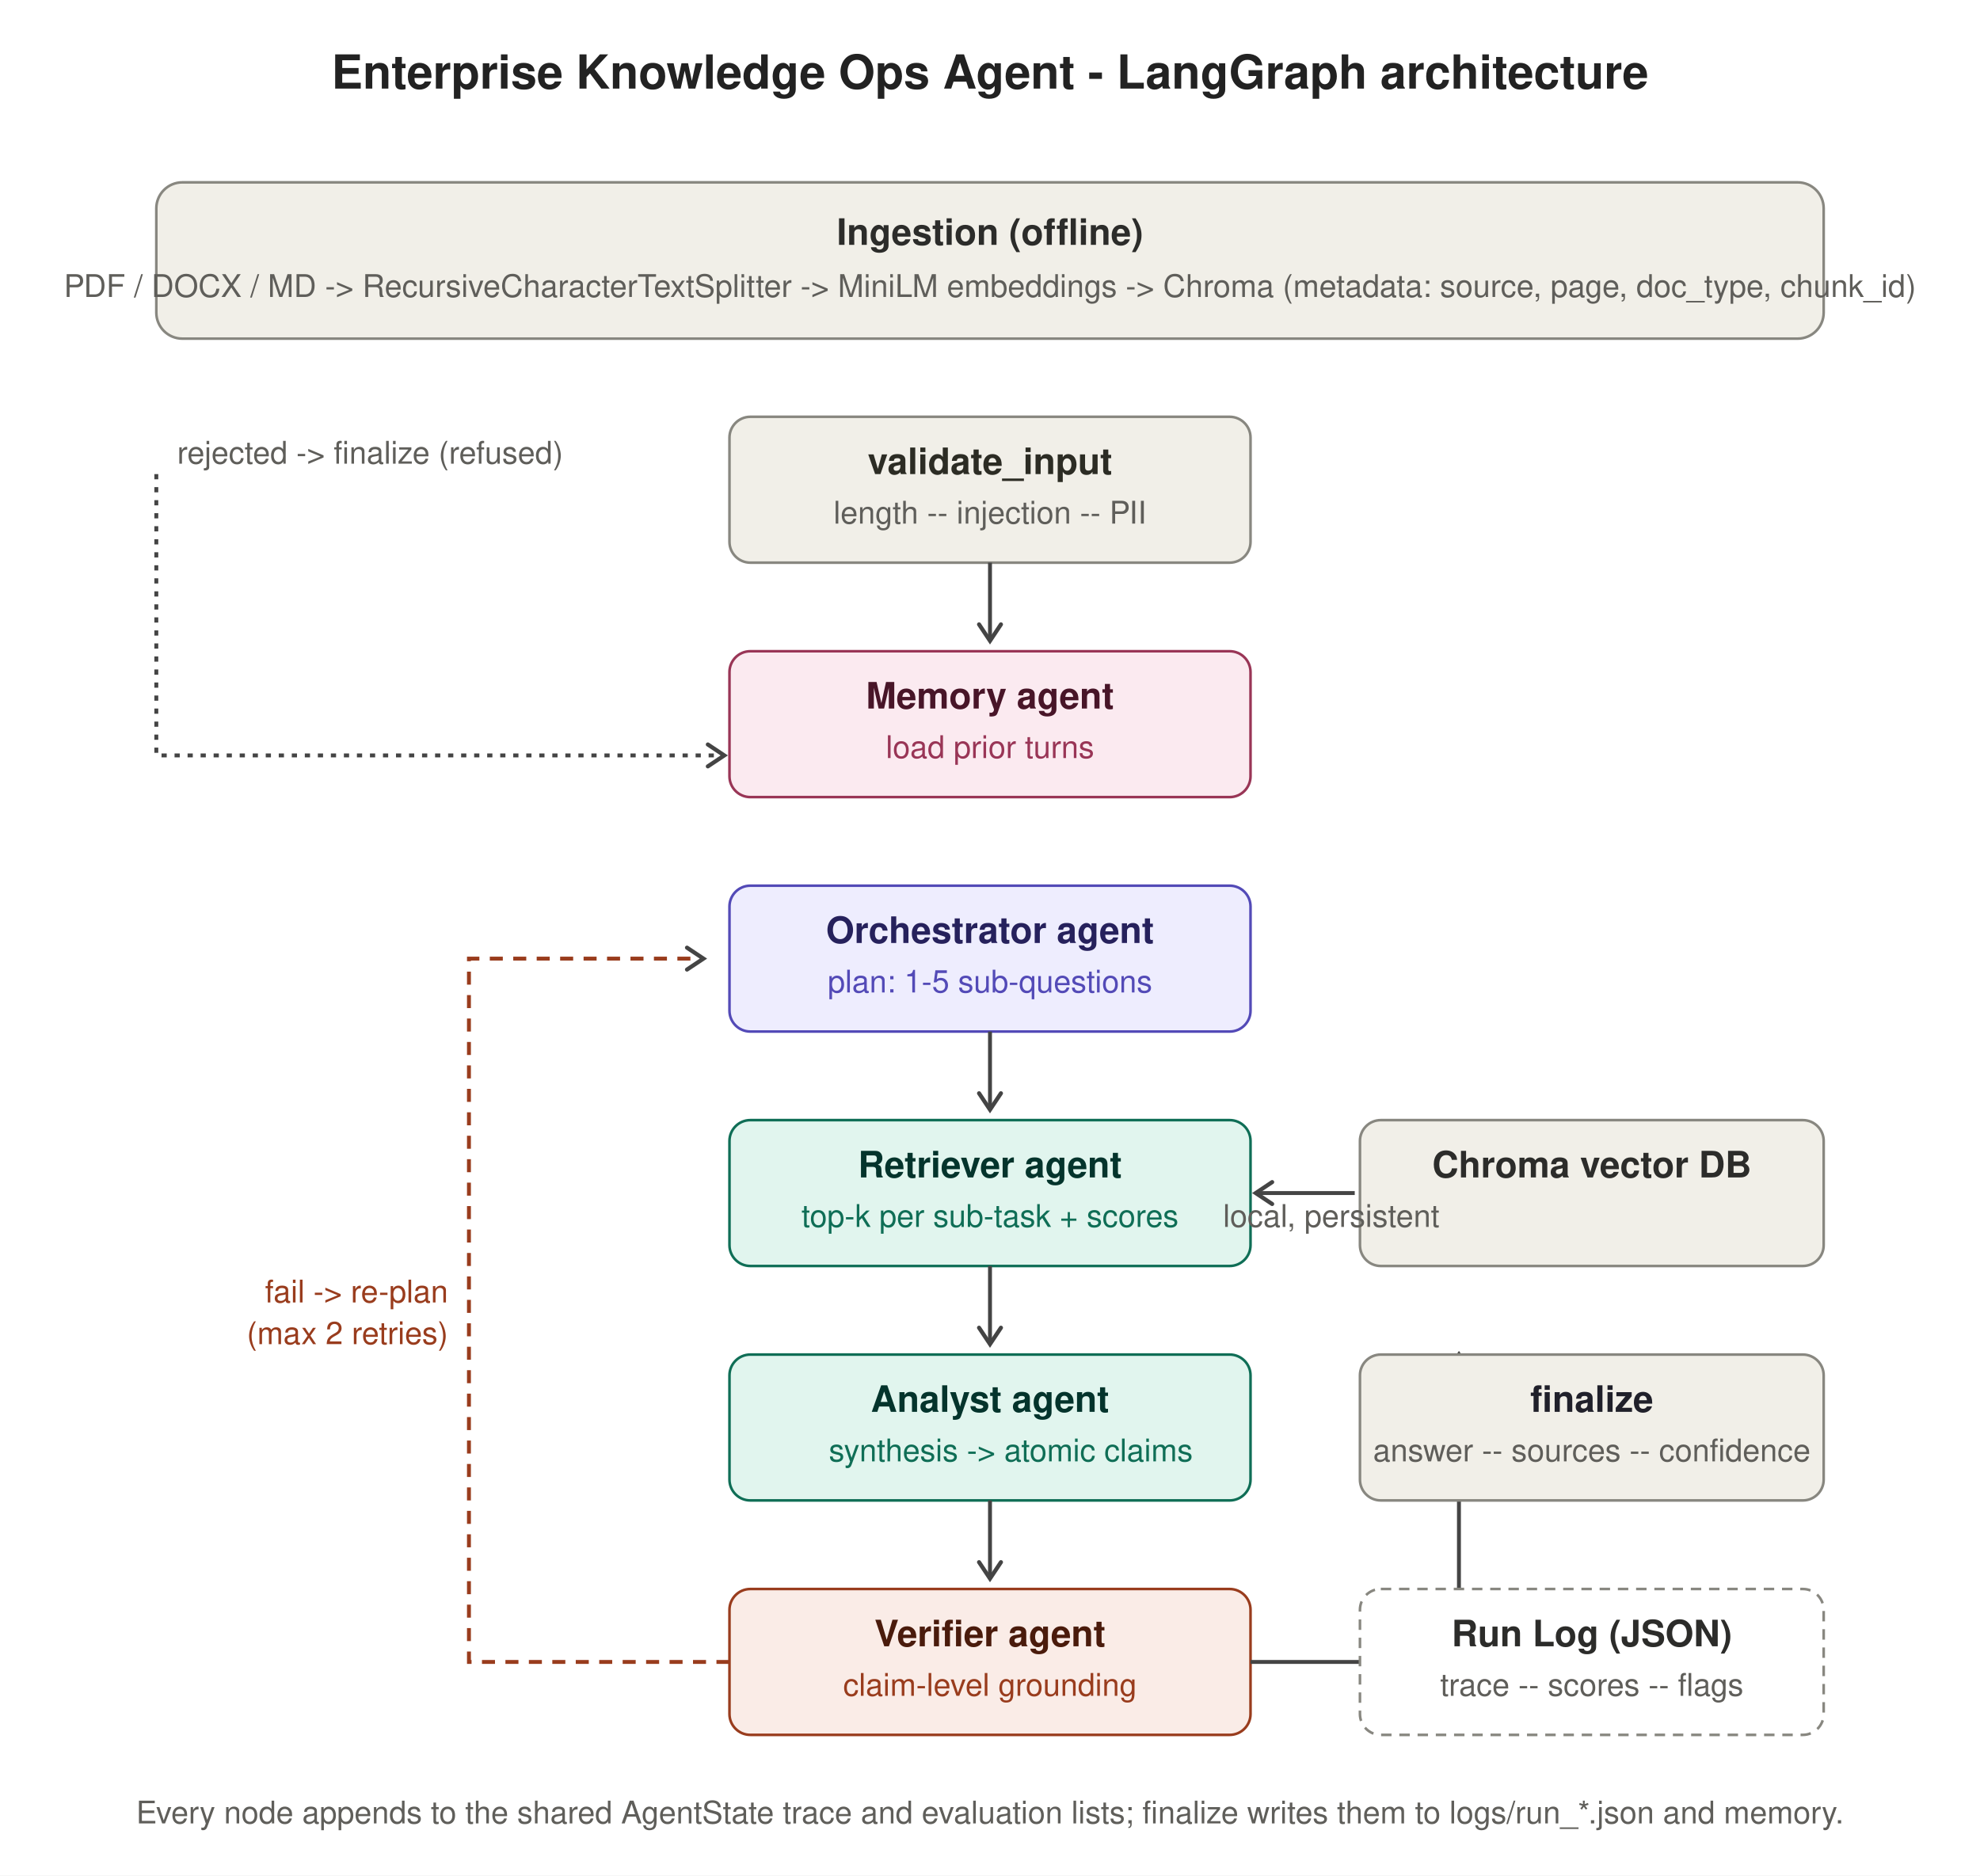
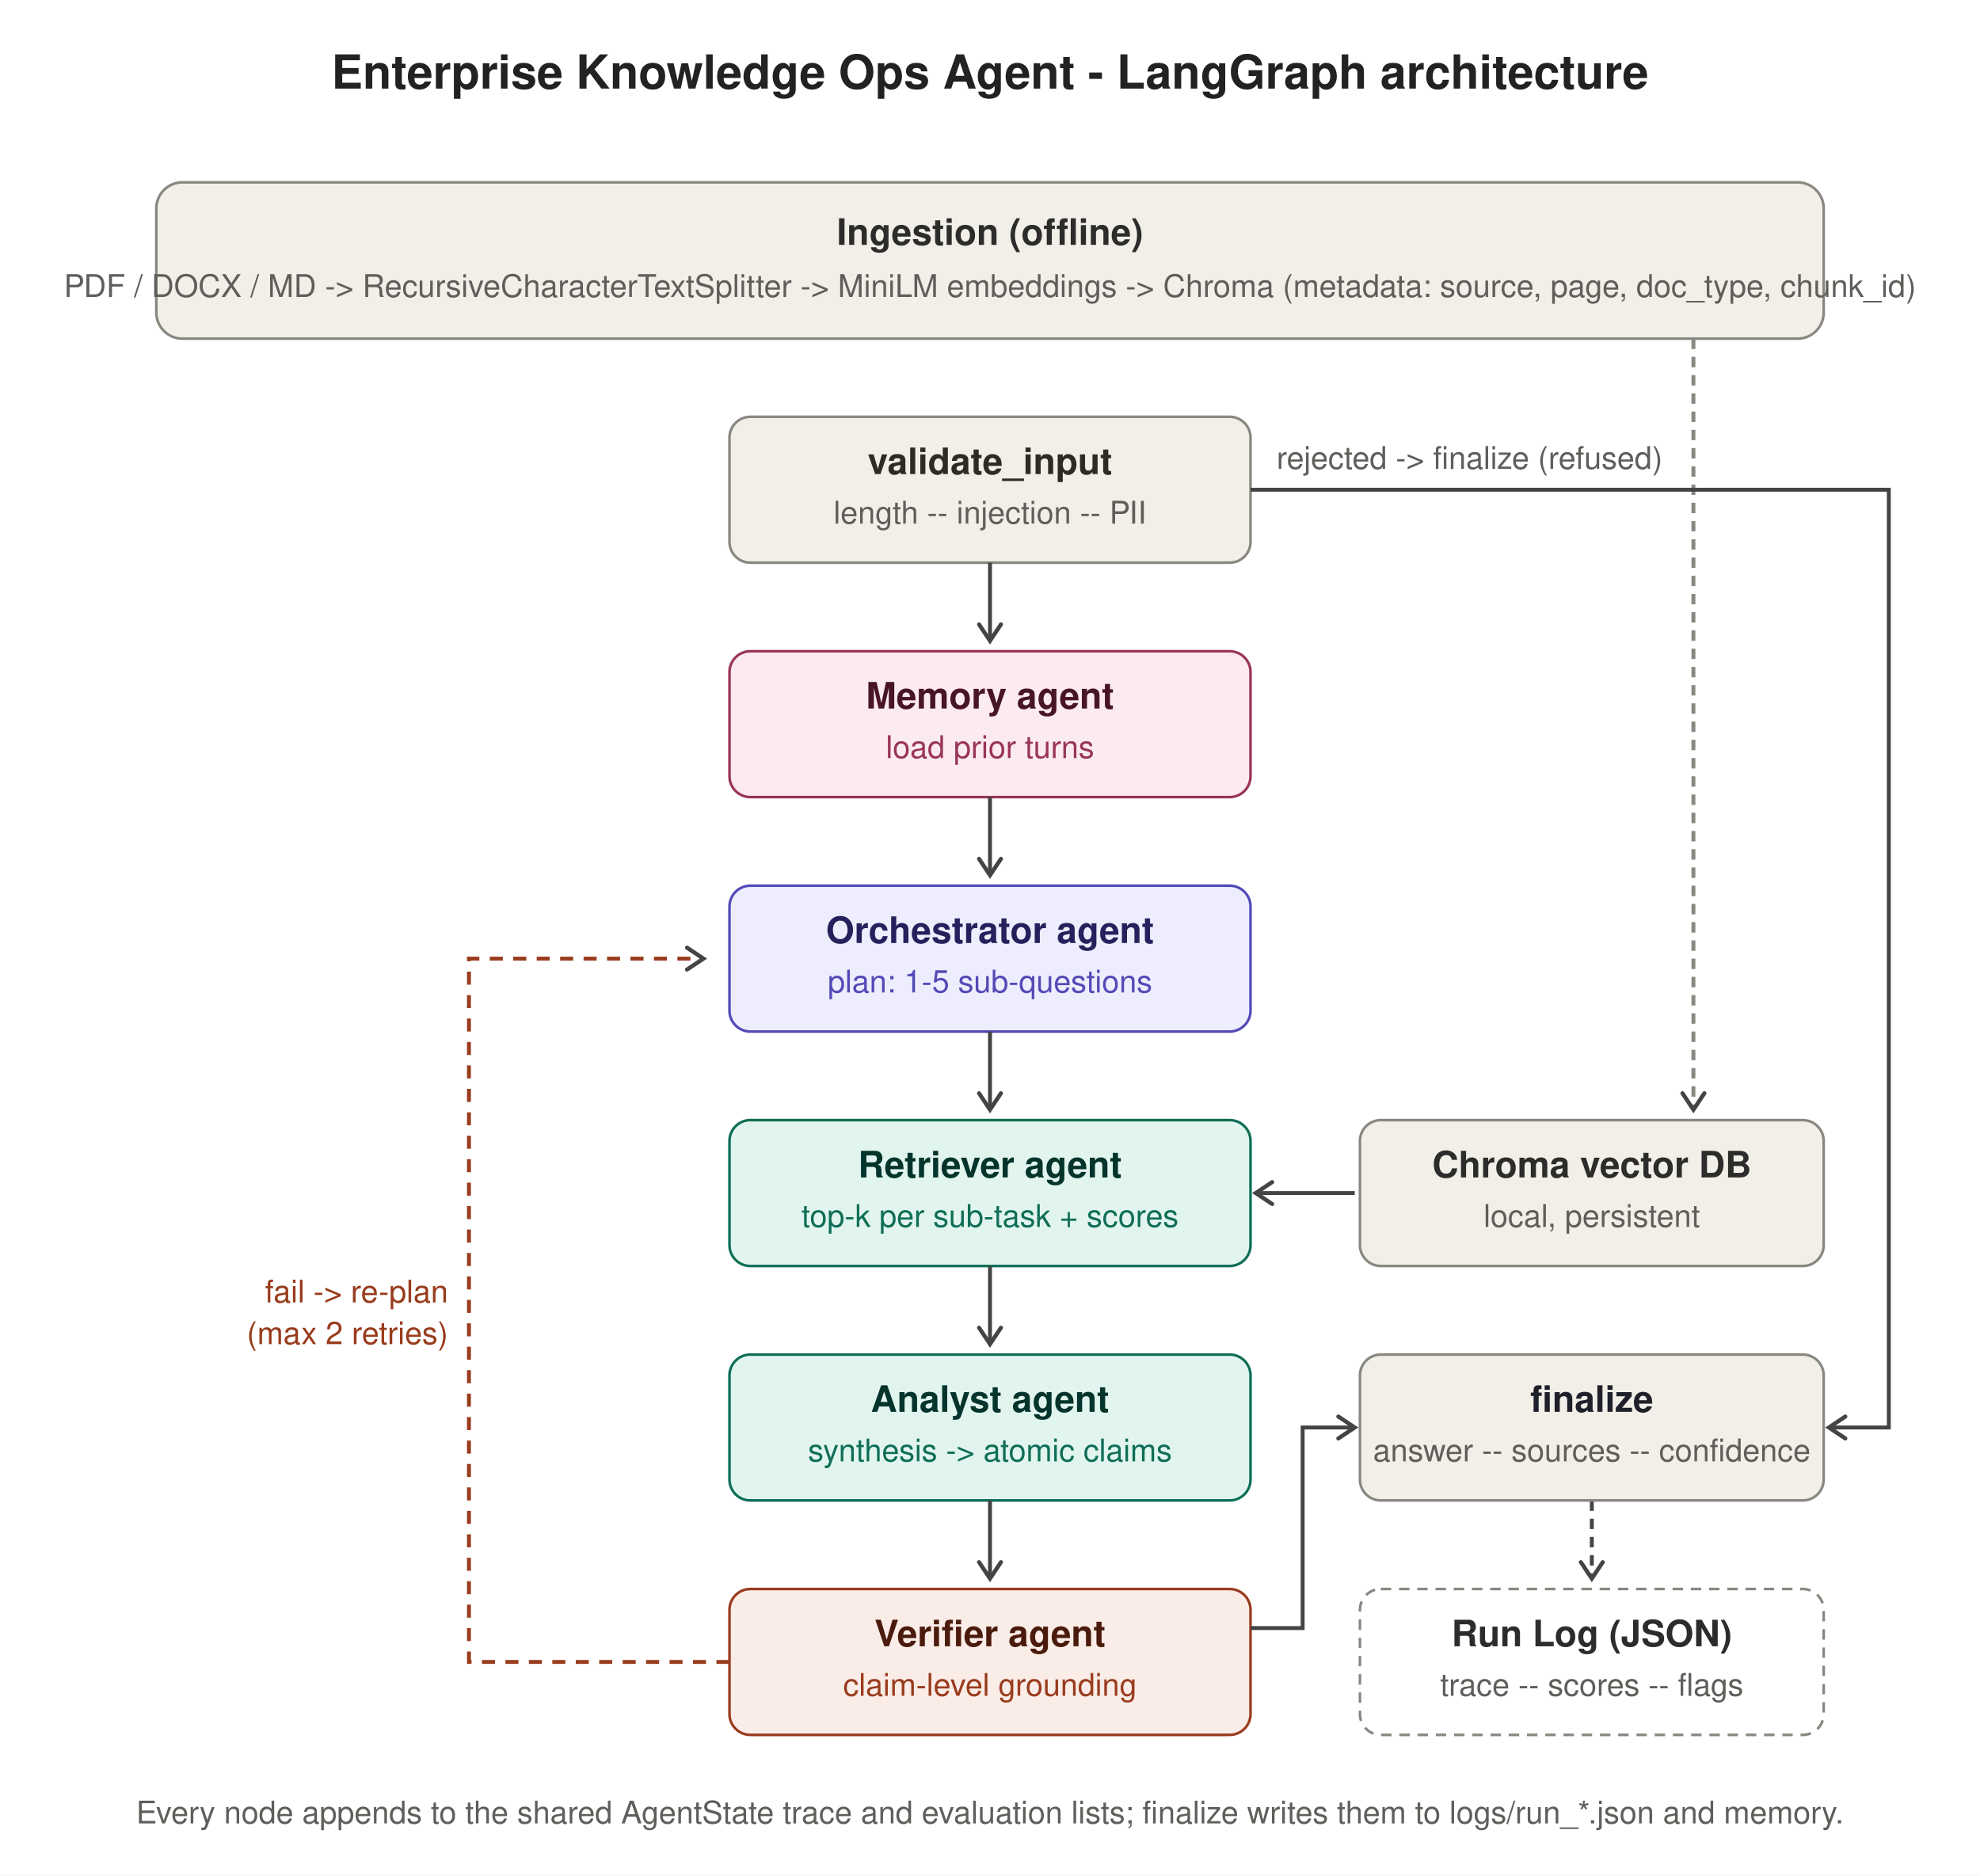
<svg xmlns="http://www.w3.org/2000/svg" width="760" height="720" viewBox="0 0 760 720" font-family="Helvetica, Arial, sans-serif">
  <defs>
    <marker id="a" viewBox="0 0 10 10" refX="8" refY="5" markerWidth="7" markerHeight="7" orient="auto-start-reverse">
      <path d="M2 1L8 5L2 9" fill="none" stroke="#444" stroke-width="1.5" stroke-linecap="round" />
    </marker>
  </defs>
  <rect width="760" height="720" fill="#fff" />
  <text x="380" y="34" text-anchor="middle" font-size="18" font-weight="bold" fill="#222">Enterprise Knowledge Ops Agent - LangGraph architecture</text>
  <g>
    <rect x="60" y="70" width="640" height="60" rx="10" fill="#F1EFE8" stroke="#888780" />
    <text x="380" y="94" text-anchor="middle" font-size="14" font-weight="bold" fill="#2C2C2A">Ingestion (offline)</text>
    <text x="380" y="114" text-anchor="middle" font-size="12" fill="#5F5E5A">PDF / DOCX / MD -&gt; RecursiveCharacterTextSplitter -&gt; MiniLM embeddings -&gt; Chroma (metadata: source, page, doc_type, chunk_id)</text>
  </g>
  <g>
    <rect x="280" y="160" width="200" height="56" rx="8" fill="#F1EFE8" stroke="#888780" />
    <text x="380" y="182" text-anchor="middle" font-size="14" font-weight="bold" fill="#2C2C24">validate_input</text>
    <text x="380" y="201" text-anchor="middle" font-size="12" fill="#5F5E5A">length -- injection -- PII</text>
  </g>
  <line x1="380" y1="216" x2="380" y2="246" stroke="#444" stroke-width="1.5" marker-end="url(#a)" />
  <g>
    <rect x="280" y="250" width="200" height="56" rx="8" fill="#FBEAF0" stroke="#993556" />
    <text x="380" y="272" text-anchor="middle" font-size="14" font-weight="bold" fill="#481528">Memory agent</text>
    <text x="380" y="291" text-anchor="middle" font-size="12" fill="#993556">load prior turns</text>
  </g>
-   <Line x1="380" y1="306" x2="380" y2="336" stroke="#444" stroke-width="1.5" marker-end="url(#a)" />
+   <line x1="380" y1="306" x2="380" y2="336" stroke="#444" stroke-width="1.5" marker-end="url(#a)" />
  <g>
    <rect x="280" y="340" width="200" height="56" rx="8" fill="#EEEDFE" stroke="#534AB7" />
    <text x="380" y="362" text-anchor="middle" font-size="14" font-weight="bold" fill="#26215C">Orchestrator agent</text>
    <text x="380" y="381" text-anchor="middle" font-size="12" fill="#534AB7">plan: 1-5 sub-questions</text>
  </g>
  <line x1="380" y1="396" x2="380" y2="426" stroke="#444" stroke-width="1.5" marker-end="url(#a)" />
  <g>
    <rect x="280" y="430" width="200" height="56" rx="8" fill="#E1F5EE" stroke="#0F6E56" />
    <text x="380" y="452" text-anchor="middle" font-size="14" font-weight="bold" fill="#04342C">Retriever agent</text>
    <text x="380" y="471" text-anchor="middle" font-size="12" fill="#0F6E56">top-k per sub-task + scores</text>
  </g>
  <line x1="380" y1="486" x2="380" y2="516" stroke="#444" stroke-width="1.5" marker-end="url(#a)" />
  <line x1="520" y1="458" x2="482" y2="458" stroke="#444" stroke-width="1.5" marker-end="url(#a)" />
  <g>
    <rect x="522" y="430" width="178" height="56" rx="8" fill="#F1EFE8" stroke="#888780" />
    <text x="611" y="452" text-anchor="middle" font-size="14" font-weight="bold" fill="#2C2C2A">Chroma vector DB</text>
-     <text x="511" y="471" text-anchor="middle" font-size="12" fill="#5F5E5A">local, persistent</text>
+     <text x="611" y="471" text-anchor="middle" font-size="12" fill="#5F5E5A">local, persistent</text>
  </g>
+   <line x1="650" y1="130" x2="650" y2="426" stroke="#888780" stroke-width="1.5" stroke-dasharray="4 3" marker-end="url(#a)" />
  <g>
    <rect x="280" y="520" width="200" height="56" rx="8" fill="#E1F5EE" stroke="#0F6E56" />
    <text x="380" y="542" text-anchor="middle" font-size="14" font-weight="bold" fill="#04342C">Analyst agent</text>
-     <text x="388" y="561" text-anchor="middle" font-size="12" fill="#0F6E56">synthesis -&gt; atomic claims</text>
+     <text x="380" y="561" text-anchor="middle" font-size="12" fill="#0F6E56">synthesis -&gt; atomic claims</text>
  </g>
  <line x1="380" y1="576" x2="380" y2="606" stroke="#444" stroke-width="1.5" marker-end="url(#a)" />
  <g>
    <rect x="280" y="610" width="200" height="56" rx="8" fill="#FAECE7" stroke="#993C1D" />
    <text x="380" y="632" text-anchor="middle" font-size="14" font-weight="bold" fill="#4A1B0C">Verifier agent</text>
    <text x="380" y="651" text-anchor="middle" font-size="12" fill="#993C1D">claim-level grounding</text>
  </g>
  <path d="M280 638 L180 638 L180 368 L270 368" fill="none" stroke="#993C1D" stroke-width="1.5" stroke-dasharray="5 4" marker-end="url(#a)" />
  <text x="172" y="500" text-anchor="end" font-size="12" fill="#993C1D">fail -&gt; re-plan</text>
  <text x="172" y="516" text-anchor="end" font-size="12" fill="#993C1D">(max 2 retries)</text>
-   <path d="M480 638 L560 638 L560 520" fill="none" stroke="#444" stroke-width="1.5" marker-end="url(#a)" />
+   <path d="M480 625 L500 625 L500 548 L520 548" fill="none" stroke="#444" stroke-width="1.5" marker-end="url(#a)" />
+   <line x1="611" y1="576" x2="611" y2="606" stroke="#444" stroke-width="1.5" stroke-dasharray="4 3" marker-end="url(#a)" />
+   <path d="M480 188 L725 188 L725 548 L702 548" fill="none" stroke="#444" stroke-width="1.5" marker-end="url(#a)" />
  <g>
    <rect x="522" y="520" width="178" height="56" rx="8" fill="#F1EFE8" stroke="#888780" />
    <text x="611" y="542" text-anchor="middle" font-size="14" font-weight="bold" fill="#20202A">finalize</text>
    <text x="611" y="561" text-anchor="middle" font-size="12" fill="#5F5E5A">answer -- sources -- confidence</text>
  </g>
-   <path d="M60 182 L60 290 L278 290" fill="none" stroke="#444" stroke-width="1.5" stroke-dasharray="2 3" marker-end="url(#a)" />
-   <text x="68" y="178" font-size="12" fill="#5F5E5A">rejected -&gt; finalize (refused)</text>
+   <text x="490" y="180" font-size="12" fill="#5F5E5A">rejected -&gt; finalize (refused)</text>
  <rect x="522" y="610" width="178" height="56" rx="8" fill="#fff" stroke="#888780" stroke-dasharray="4 3" />
  <text x="611" y="632" text-anchor="middle" font-size="14" font-weight="bold" fill="#2C2C2A">Run Log (JSON)</text>
  <text x="611" y="651" text-anchor="middle" font-size="12" fill="#5F5E5A">trace -- scores -- flags</text>
  <text x="380" y="700" text-anchor="middle" font-size="12" fill="#5F5E5A">Every node appends to the shared AgentState trace and evaluation lists; finalize writes them to logs/run_*.json and memory.</text>
</svg>
